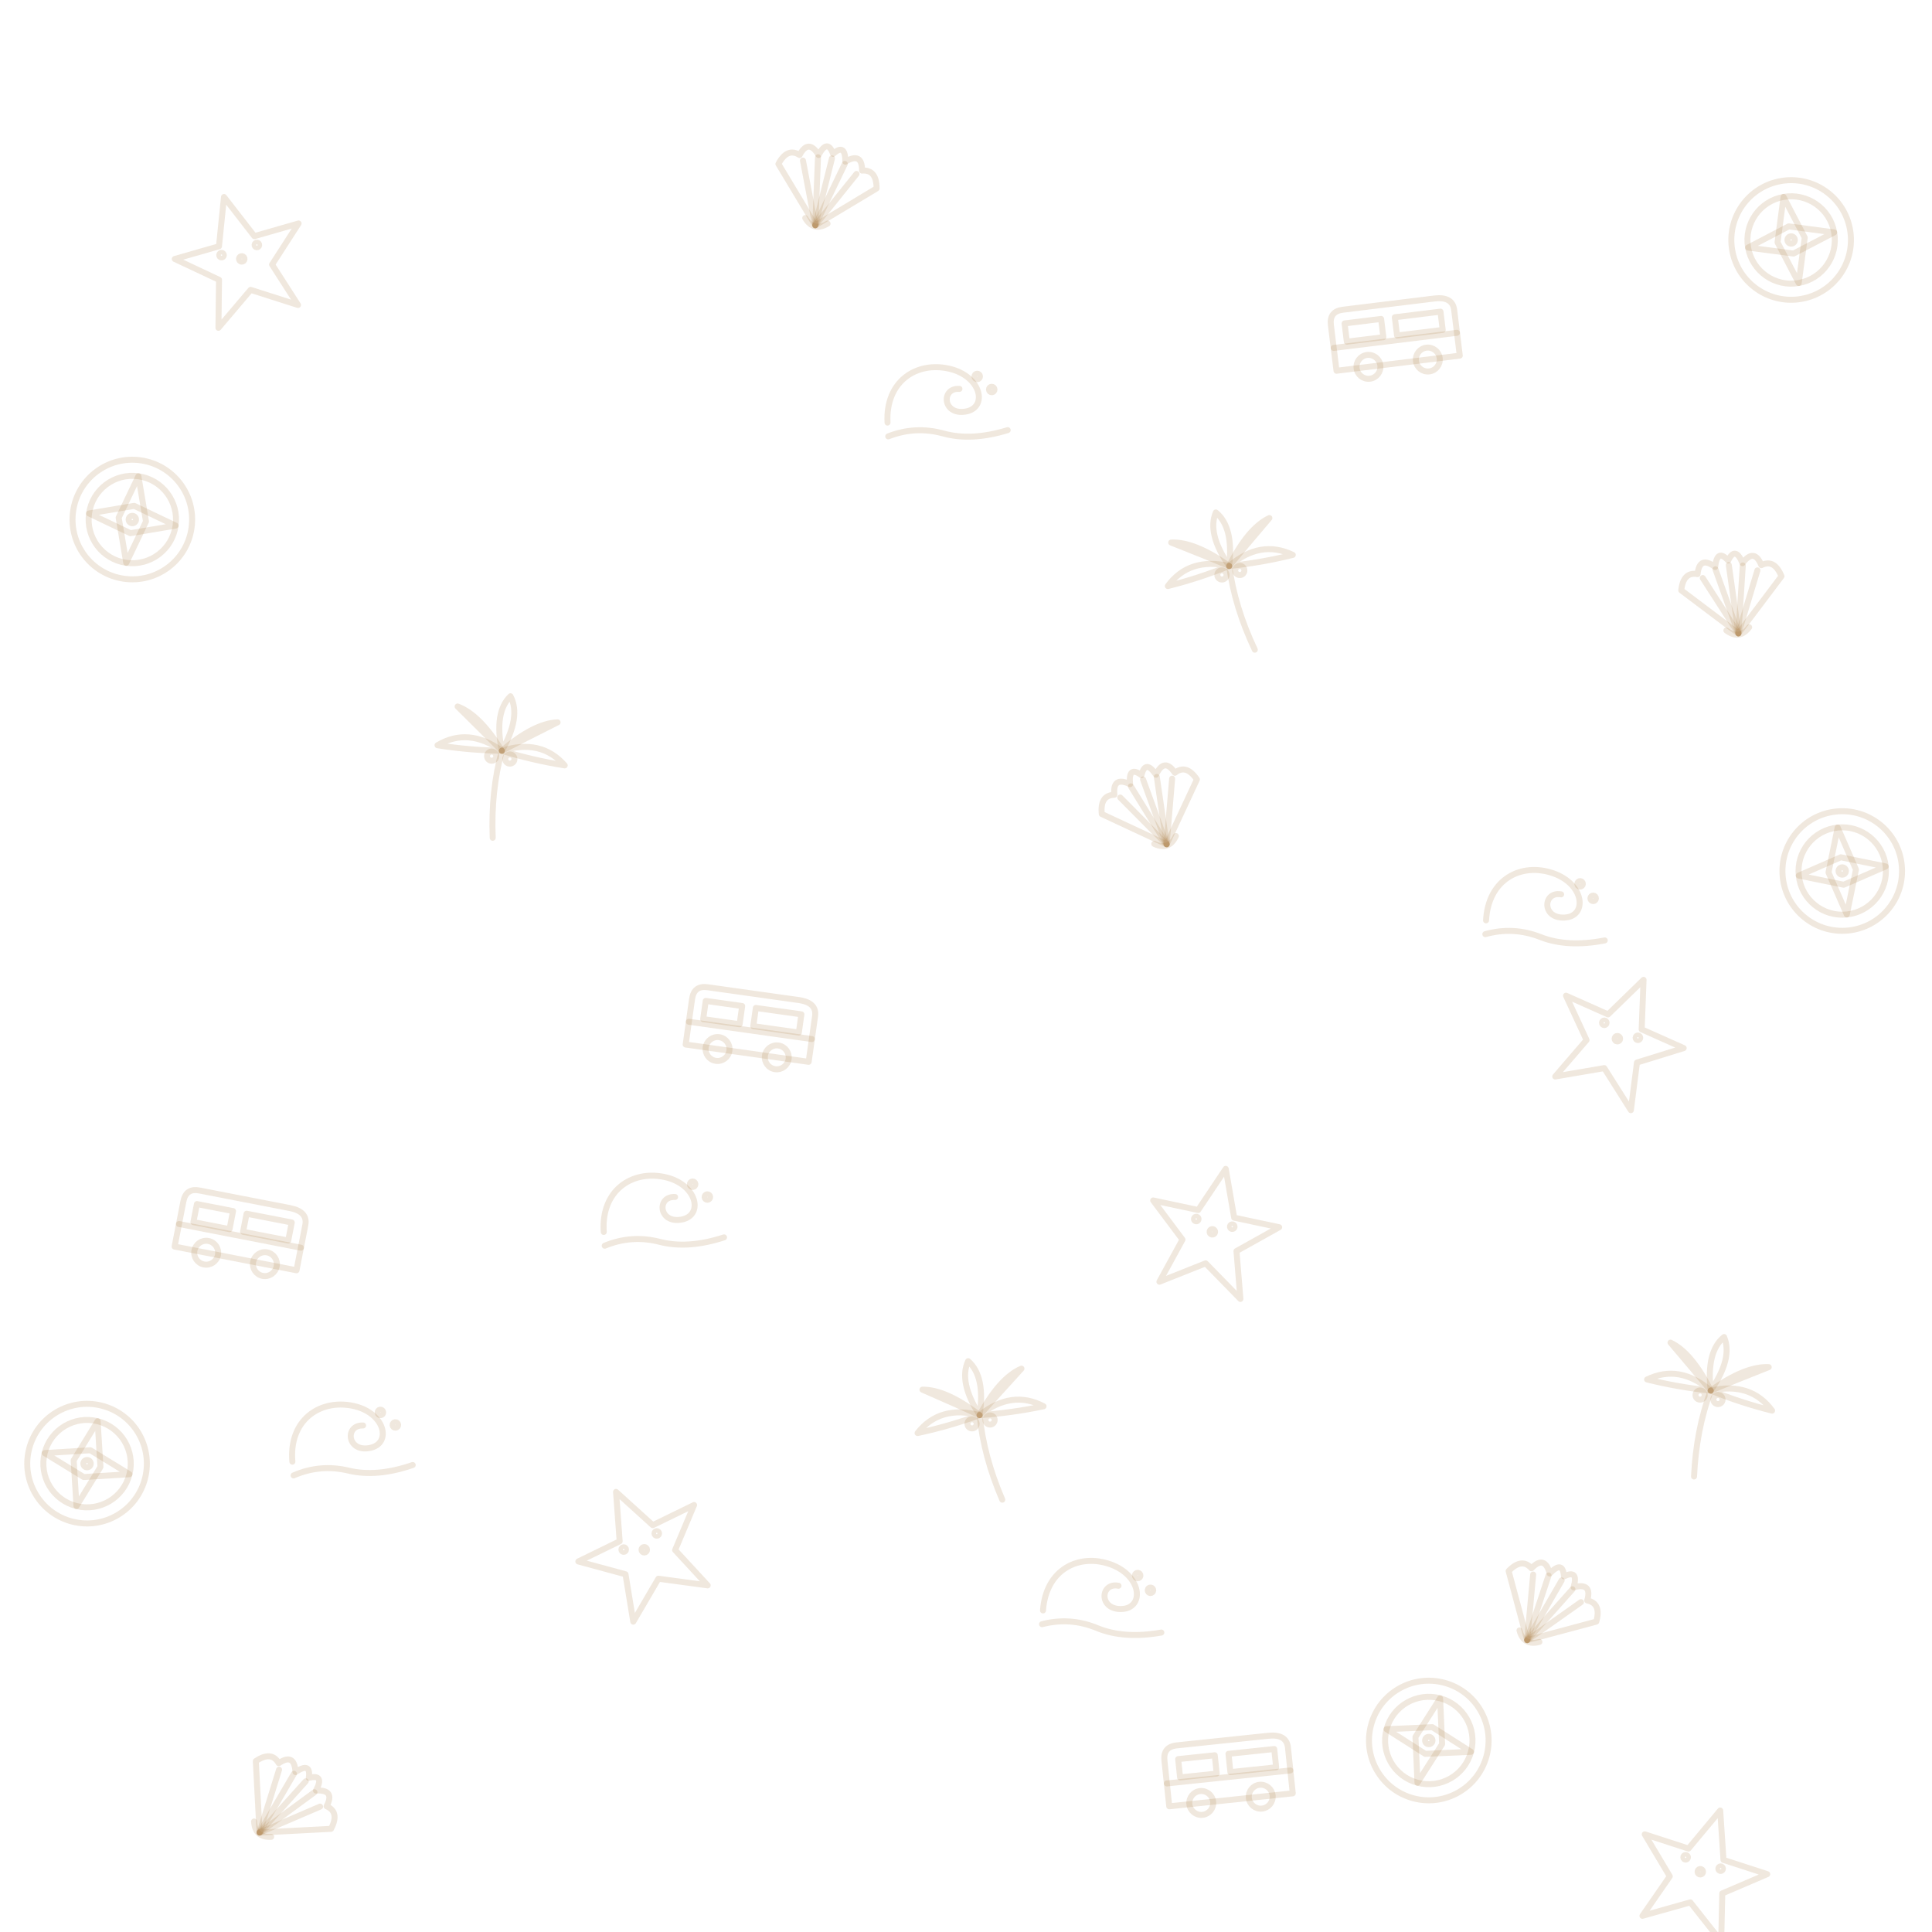
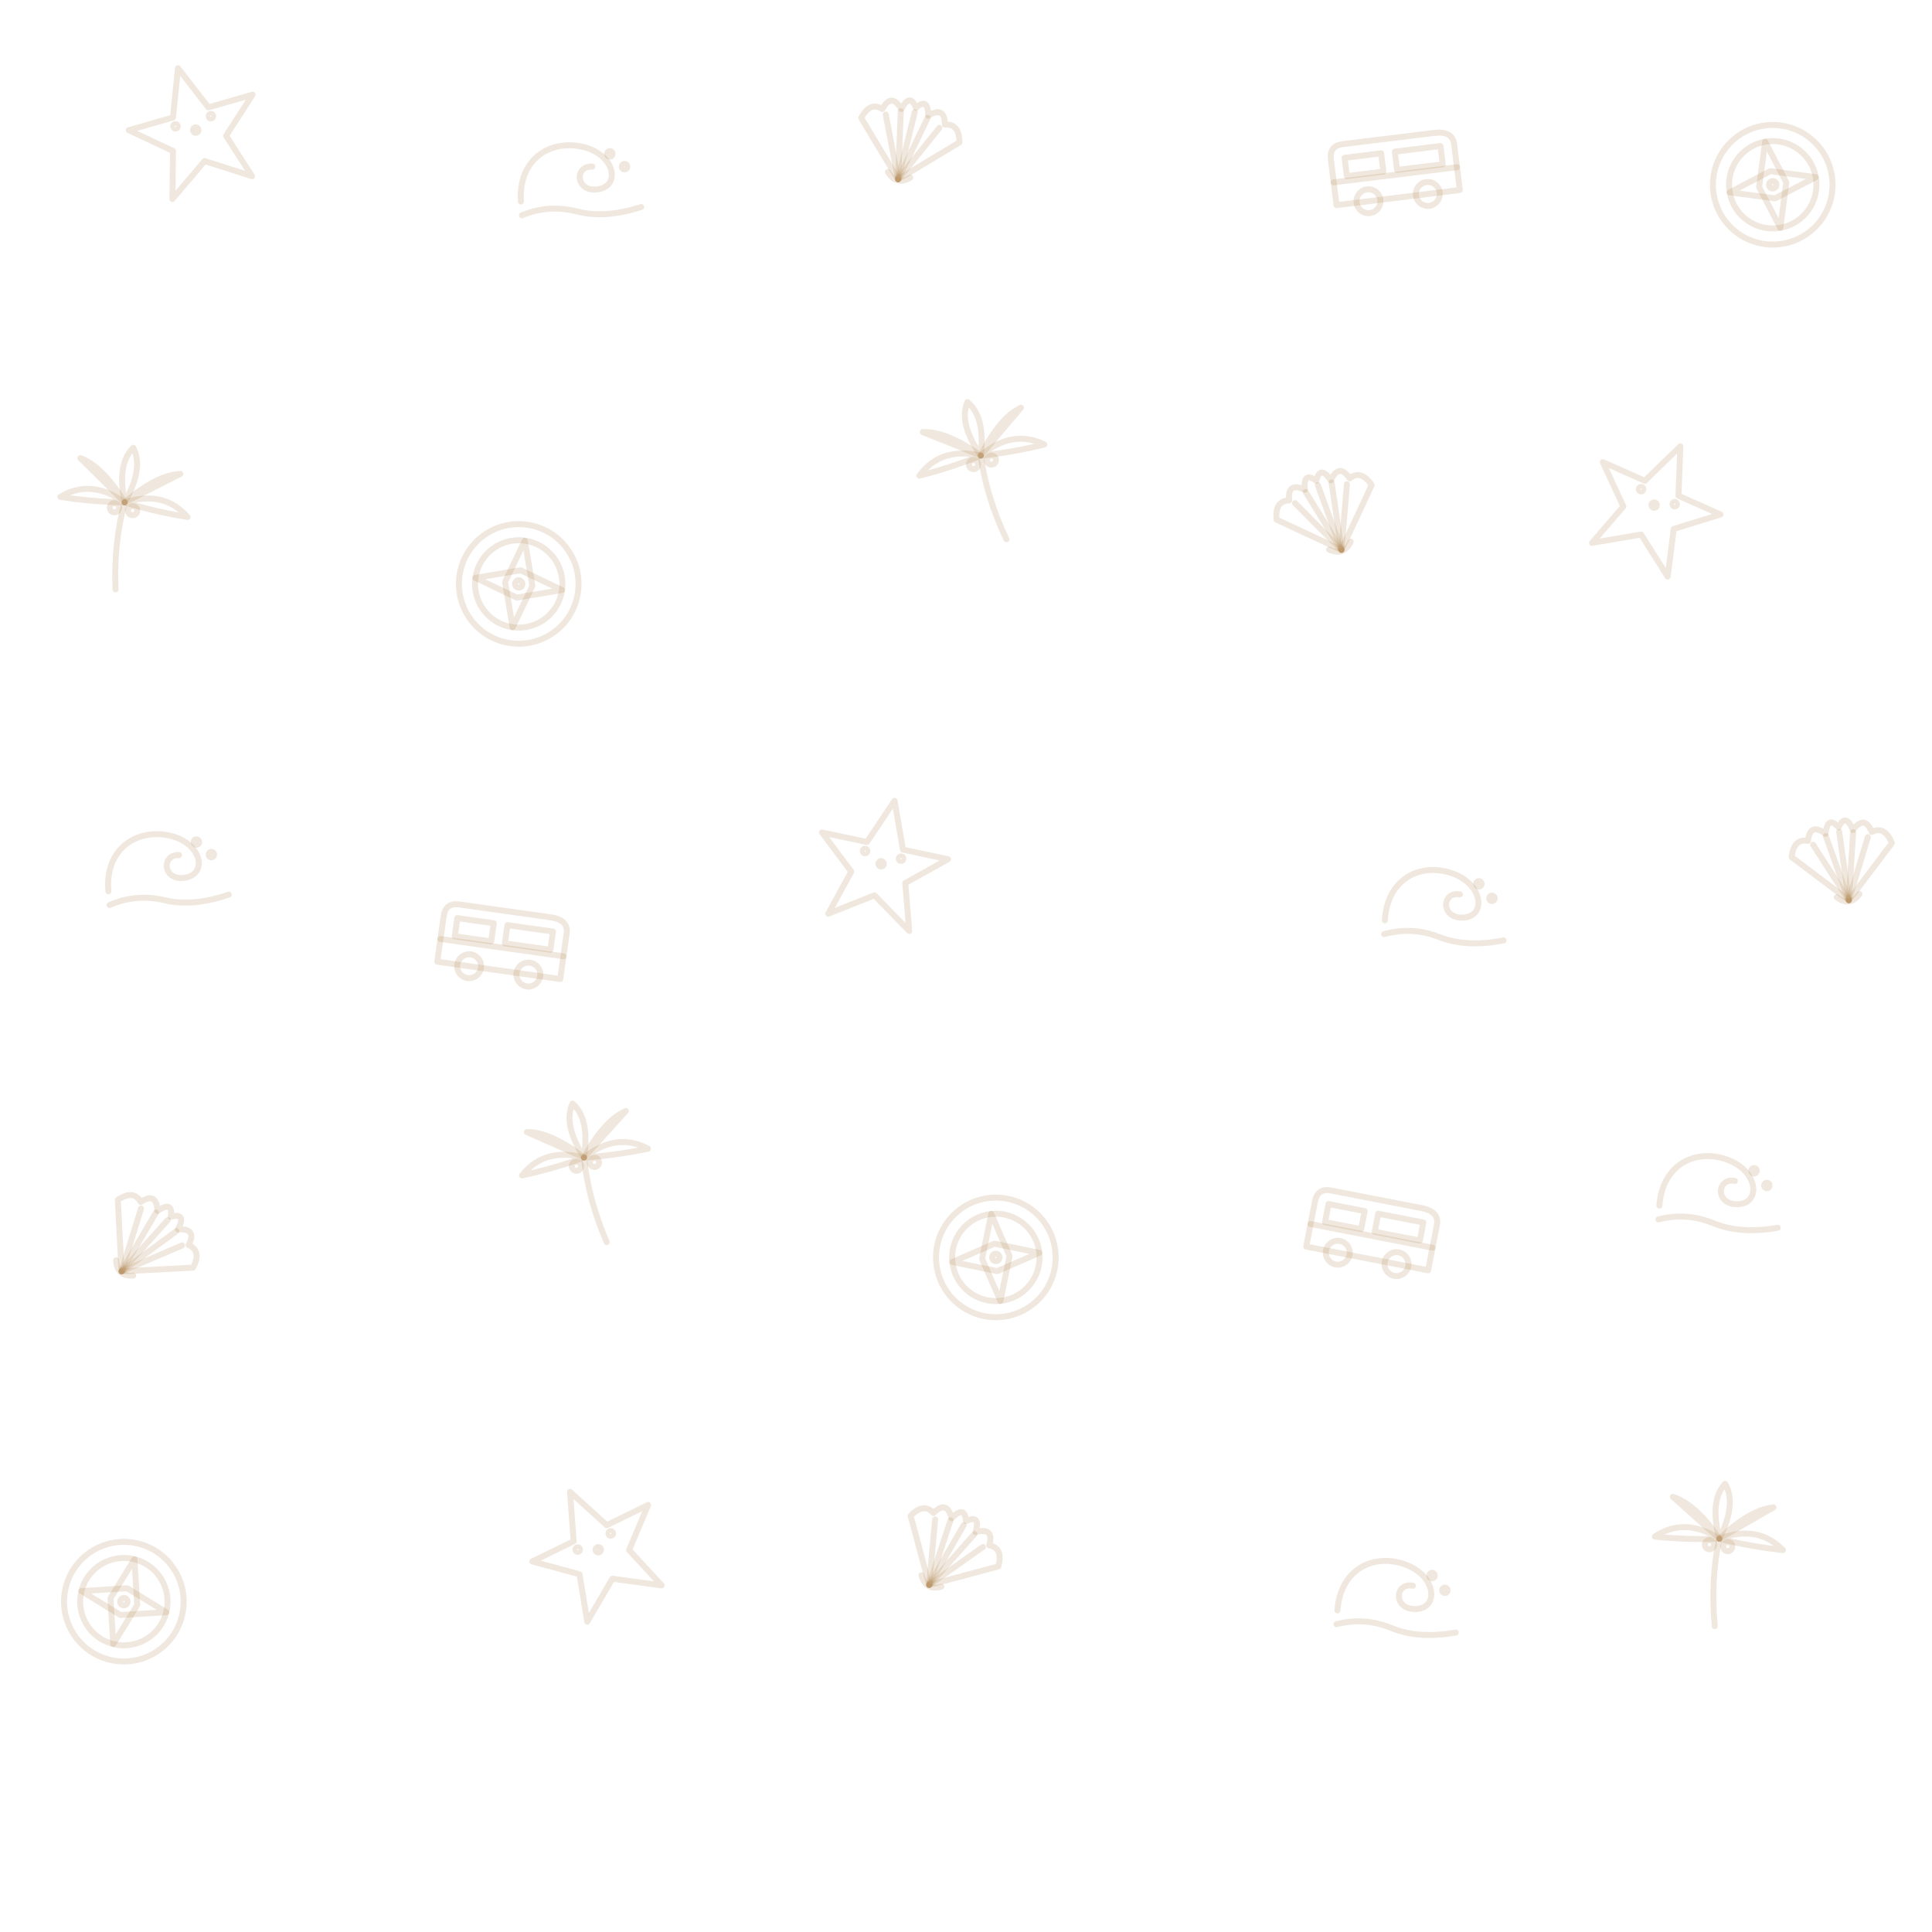
<svg xmlns="http://www.w3.org/2000/svg" width="420" height="420" viewBox="0 0 420 420">
  <defs>
    <g id="star" stroke-linejoin="round" stroke-linecap="round">
      <path d="M15,1 L19,11 L29,11 L21,18 L24,28 L15,22 L6,28 L9,18 L1,11 L11,11 Z" />
      <circle cx="15" cy="15" r="0.6" />
      <circle cx="11" cy="13" r="0.5" />
      <circle cx="19" cy="13" r="0.5" />
    </g>
    <g id="shell" stroke-linejoin="round" stroke-linecap="round">
      <path d="M15,22 L4,11 Q5,7 8,8 Q9,4 12,7 Q13,3 15,6 Q17,3 18,7 Q21,4 22,8 Q25,7 26,11 Z" />
      <path d="M15,22 L9,9" />
      <path d="M15,22 L12,7.5" />
      <path d="M15,22 L15,7" />
      <path d="M15,22 L18,7.5" />
      <path d="M15,22 L21,9" />
      <path d="M12.5,21 Q15,23.5 17.5,21" />
    </g>
    <g id="palm" stroke-linejoin="round" stroke-linecap="round">
      <path d="M15,11 Q14,20 16,30" />
      <path d="M15,11 Q7,7 1,12 Q8,12 15,11 Z" />
      <path d="M15,11 Q9,4 4,3 Q11,8 15,11 Z" />
      <path d="M15,11 Q12,3 15,-1 Q18,3 15,11 Z" />
      <path d="M15,11 Q21,4 26,3 Q19,8 15,11 Z" />
      <path d="M15,11 Q23,7 29,12 Q22,12 15,11 Z" />
      <circle cx="13" cy="12.5" r="1" />
      <circle cx="17" cy="12.5" r="1" />
    </g>
    <g id="compass" stroke-linejoin="round" stroke-linecap="round">
      <circle cx="15" cy="15" r="13" />
      <circle cx="15" cy="15" r="9.5" />
      <path d="M15,5.5 L18,15 L15,24.5 L12,15 Z" />
      <path d="M5.5,15 L15,12 L24.5,15 L15,18 Z" />
      <circle cx="15" cy="15" r="0.8" />
    </g>
    <g id="wave" stroke-linejoin="round" stroke-linecap="round">
      <path d="M2,18 C2,9 9,5 16,7 C23,9 24,16 19,16.5 C14,17 14,11 18,11.5" />
      <path d="M2,21 Q8,19 14,21 Q20,23 28,21" />
      <circle cx="22" cy="9" r="0.6" />
      <circle cx="25" cy="12" r="0.6" />
    </g>
    <g id="van" stroke-linejoin="round" stroke-linecap="round">
      <path d="M2,11 Q2,8 5,8 L25,8 Q29,8 29,11 L29,21 L2,21 Z" />
      <path d="M5,11 L13,11 L13,15 L5,15 Z" />
      <path d="M16,11 L26,11 L26,15 L16,15 Z" />
      <path d="M2,16 L29,16" />
      <circle cx="9" cy="21" r="2.6" />
      <circle cx="22" cy="21" r="2.6" />
    </g>
  </defs>
  <g fill="none" stroke="#a06a2e" stroke-opacity="0.16" stroke-width="1.3">
-     <use href="#star" transform="translate(34,46) rotate(-16)" />
-     <use href="#shell" transform="translate(168,24) rotate(14)" />
-     <use href="#van" transform="translate(286,60) rotate(-7)" />
-     <use href="#palm" transform="translate(250,116) rotate(-14)" />
-     <use href="#palm" transform="translate(96,150) rotate(9)" />
-     <use href="#shell" transform="translate(232,168) rotate(-20)" />
-     <use href="#star" transform="translate(344,206) rotate(24)" />
-     <use href="#van" transform="translate(150,206) rotate(8)" />
-     <use href="#van" transform="translate(40,250) rotate(11)" />
-     <use href="#shell" transform="translate(360,118) rotate(-8)" />
-     <use href="#star" transform="translate(252,250) rotate(12)" />
-     <use href="#palm" transform="translate(196,300) rotate(-12)" />
-     <use href="#shell" transform="translate(330,330) rotate(30)" />
-     <use href="#star" transform="translate(120,330) rotate(-26)" />
-     <use href="#palm" transform="translate(360,288) rotate(14)" />
-     <use href="#shell" transform="translate(60,372) rotate(42)" />
-     <use href="#van" transform="translate(250,372) rotate(-6)" />
-     <use href="#star" transform="translate(360,388) rotate(18)" />
-     <use href="#compass" transform="translate(16,96) rotate(8)" />
-     <use href="#compass" transform="translate(372,40) rotate(-10)" />
-     <use href="#compass" transform="translate(8,300) rotate(14)" />
-     <use href="#compass" transform="translate(384,176) rotate(-6)" />
-     <use href="#compass" transform="translate(300,360) rotate(15)" />
-     <use href="#wave" transform="translate(128,250) rotate(-4)" />
-     <use href="#wave" transform="translate(322,182) rotate(3)" />
-     <use href="#wave" transform="translate(60,300) rotate(-5)" />
-     <use href="#wave" transform="translate(226,332) rotate(4)" />
-     <use href="#wave" transform="translate(190,74) rotate(-3)" />
+     <use href="#star" transform="translate(24,18) rotate(-16)" />
+     <use href="#wave" transform="translate(110,26) rotate(-4)" />
+     <use href="#shell" transform="translate(186,14) rotate(14)" />
+     <use href="#van" transform="translate(286,24) rotate(-7)" />
+     <use href="#compass" transform="translate(368,28) rotate(-10)" />
+     <use href="#palm" transform="translate(14,96) rotate(9)" />
+     <use href="#compass" transform="translate(100,110) rotate(8)" />
+     <use href="#palm" transform="translate(196,92) rotate(-14)" />
+     <use href="#shell" transform="translate(270,104) rotate(-20)" />
+     <use href="#star" transform="translate(352,90) rotate(24)" />
+     <use href="#wave" transform="translate(20,176) rotate(-5)" />
+     <use href="#van" transform="translate(96,188) rotate(8)" />
+     <use href="#star" transform="translate(180,170) rotate(12)" />
+     <use href="#wave" transform="translate(300,182) rotate(3)" />
+     <use href="#shell" transform="translate(384,176) rotate(-8)" />
+     <use href="#shell" transform="translate(30,250) rotate(42)" />
+     <use href="#palm" transform="translate(110,244) rotate(-12)" />
+     <use href="#compass" transform="translate(200,260) rotate(-6)" />
+     <use href="#van" transform="translate(286,250) rotate(11)" />
+     <use href="#wave" transform="translate(360,244) rotate(4)" />
+     <use href="#compass" transform="translate(16,330) rotate(14)" />
+     <use href="#star" transform="translate(110,330) rotate(-26)" />
+     <use href="#shell" transform="translate(200,318) rotate(30)" />
+     <use href="#wave" transform="translate(290,332) rotate(4)" />
+     <use href="#palm" transform="translate(360,322) rotate(6)" />
  </g>
</svg>
